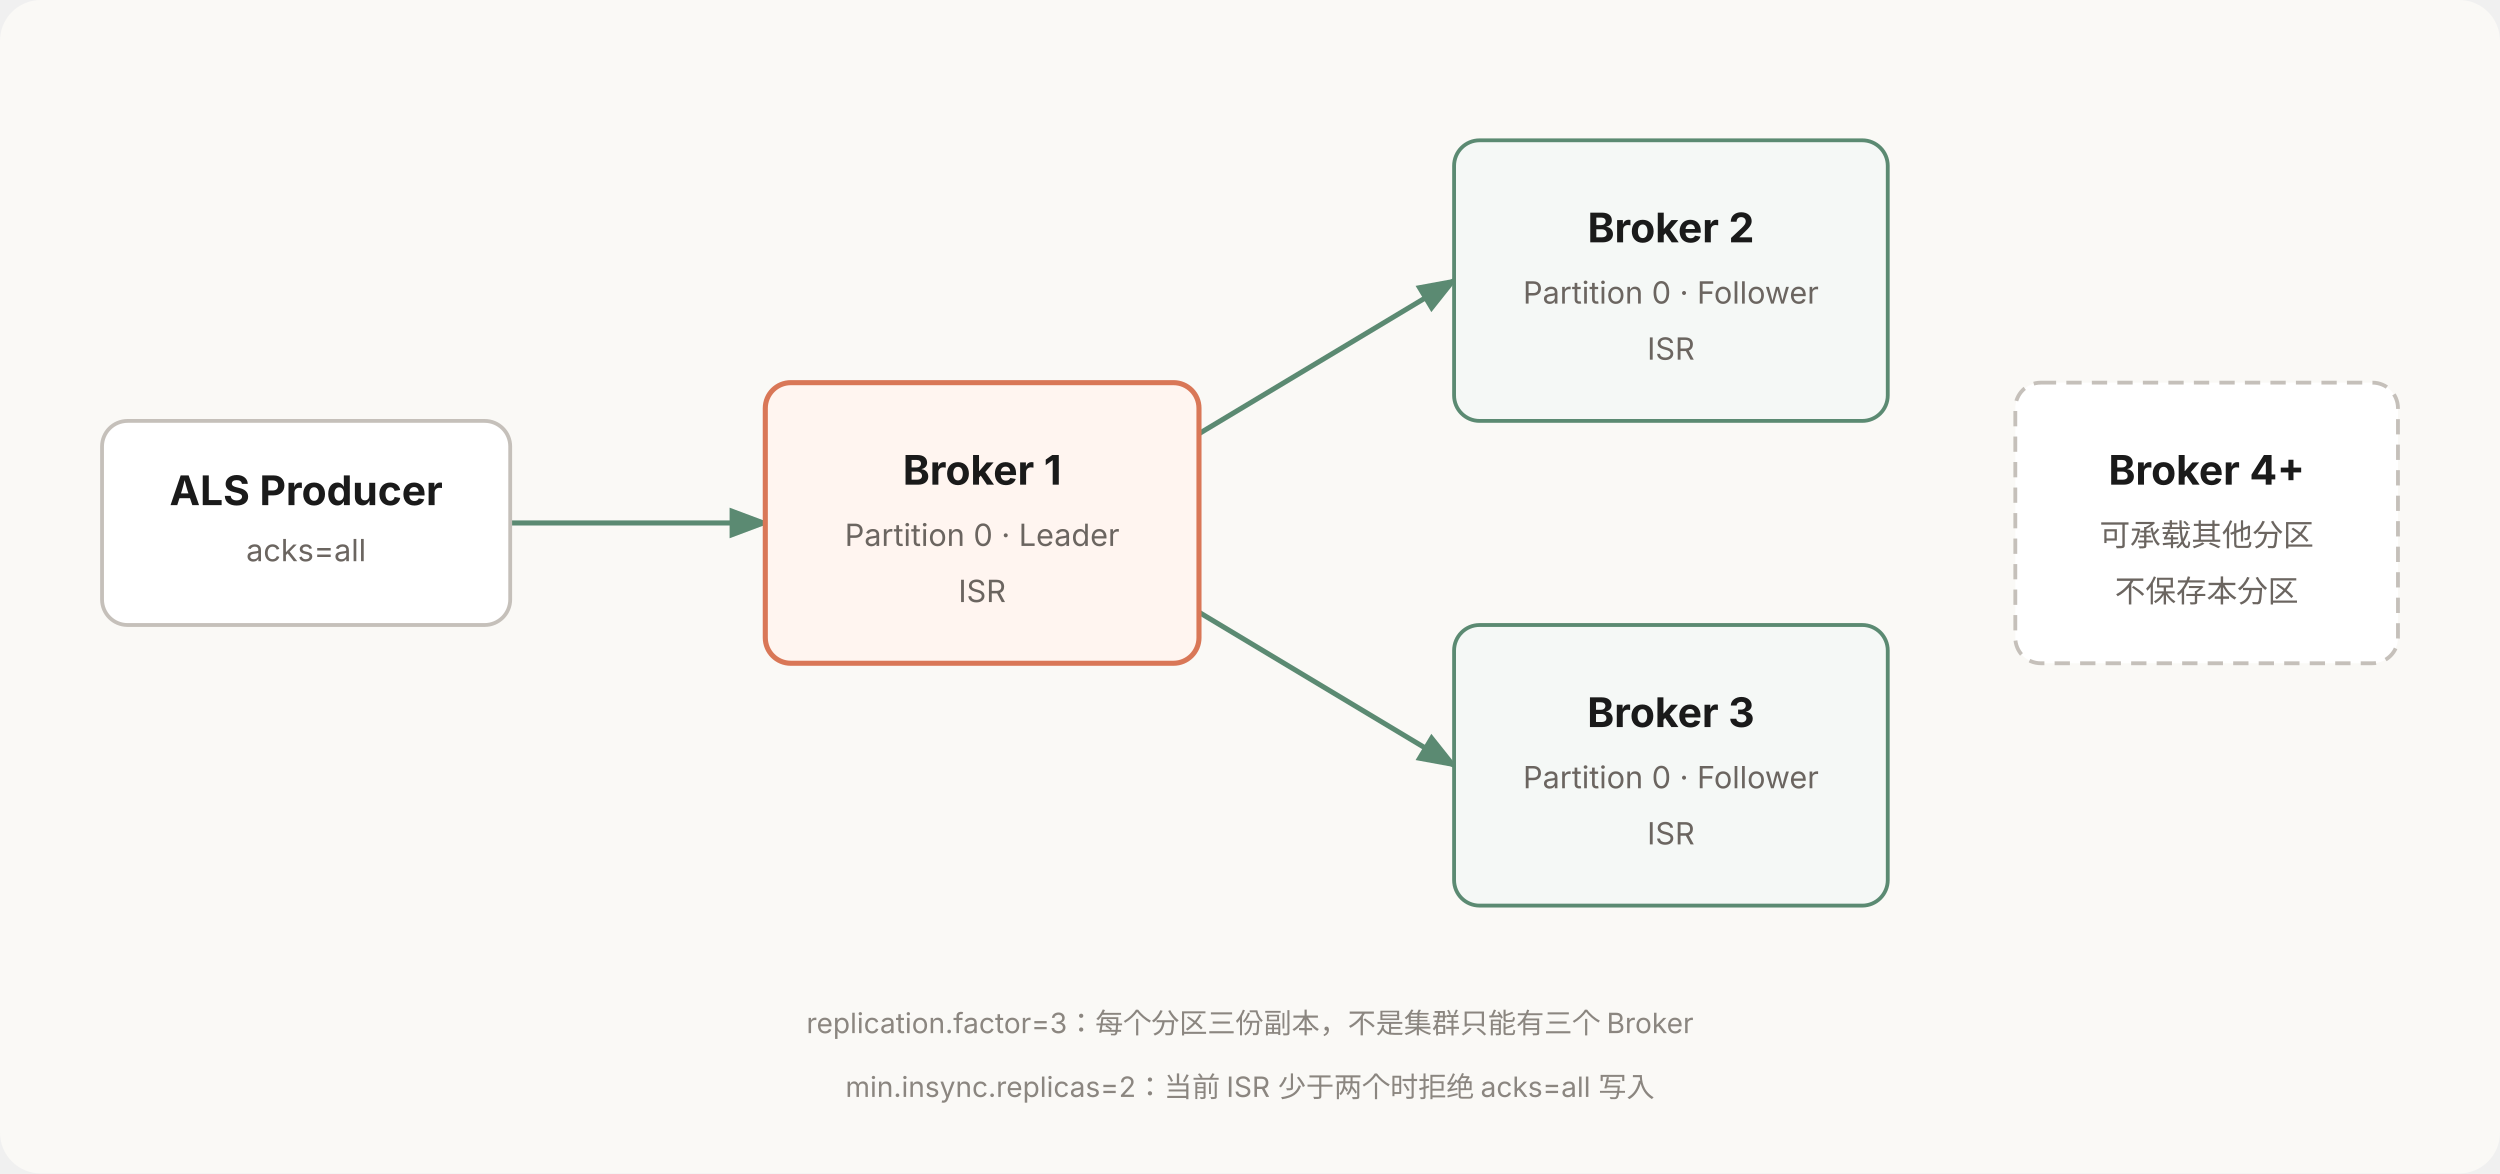
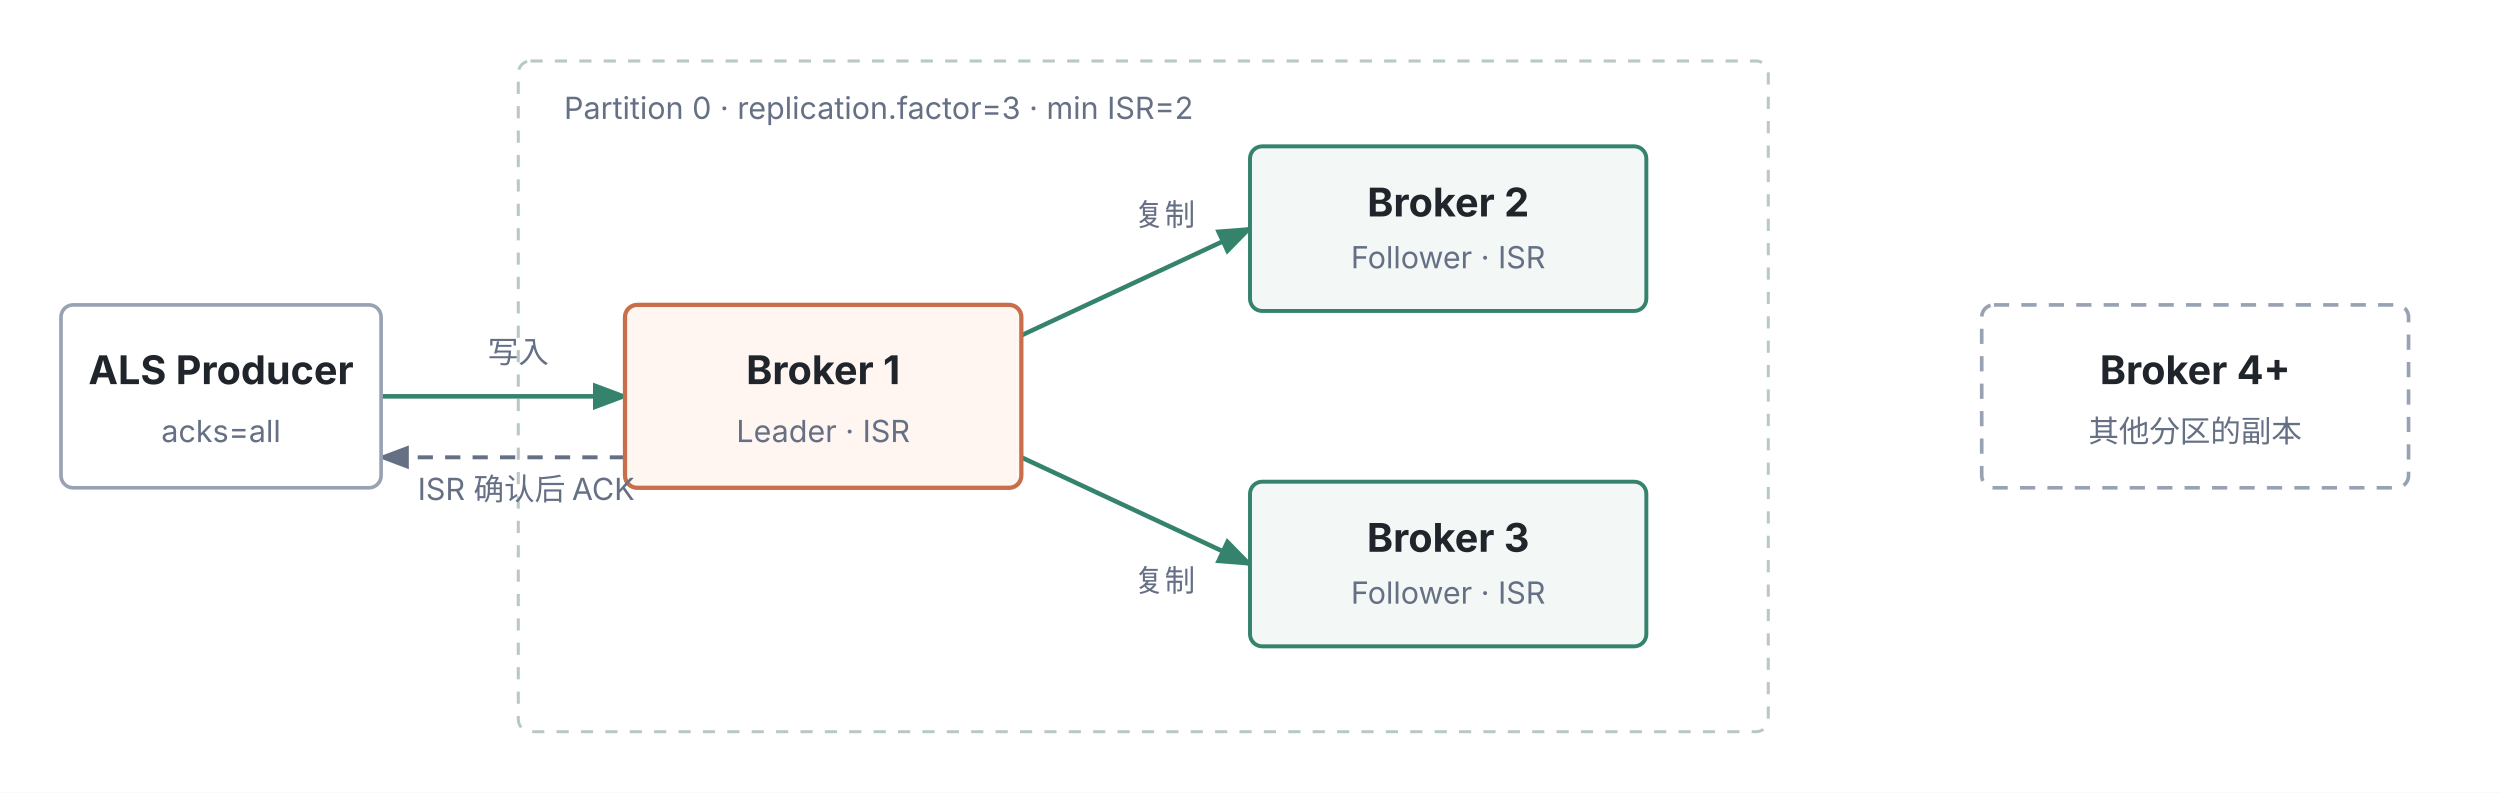
- <svg xmlns="http://www.w3.org/2000/svg" viewBox="0 0 980 460" role="img" aria-labelledby="title desc">
+ <svg xmlns="http://www.w3.org/2000/svg" viewBox="0 0 820 260" role="img" aria-labelledby="title desc">
  <defs>
    <marker id="arrow" markerWidth="8" markerHeight="6" refX="7" refY="3" orient="auto">
-       <path d="M0 0L8 3L0 6Z" fill="#5B8A72" />
+       <path d="M0 0L8 3L0 6Z" fill="#35836D" />
    </marker>
-     <style>text{font-family:Inter,-apple-system,BlinkMacSystemFont,"Segoe UI",sans-serif;fill:#1A1A1A}.label{font-size:16px;font-weight:650}.sub{font-size:12px;fill:#6B6560}.note{font-size:11px;fill:#8B8680}.node{fill:#FFF;stroke:#C5C0BA;stroke-width:1.5}.leader{fill:#FFF5F0;stroke:#D97757;stroke-width:2}.isr{fill:#F5F8F6;stroke:#5B8A72;stroke-width:1.5}.line{fill:none;stroke:#5B8A72;stroke-width:2}</style>
+     <marker id="back" markerWidth="8" markerHeight="6" refX="7" refY="3" orient="auto">
+       <path d="M0 0L8 3L0 6Z" fill="#667085" />
+     </marker>
+     <style>text{font-family:Inter,-apple-system,BlinkMacSystemFont,"Segoe UI",sans-serif;fill:#20252B}.label{font-size:13px;font-weight:650}.sub{font-size:10px;fill:#667085}.node{fill:#FFF;stroke:#98A2B3;stroke-width:1.2}.leader{fill:#FFF6F2;stroke:#C96E4B;stroke-width:1.4}.isr{fill:#F3F8F6;stroke:#35836D;stroke-width:1.3}.optional{fill:#FFF;stroke:#98A2B3;stroke-width:1.2;stroke-dasharray:5 4}.line{fill:none;stroke:#35836D;stroke-width:1.5}.ack{fill:none;stroke:#667085;stroke-width:1.3;stroke-dasharray:5 4}.group{fill:none;stroke:#B8C8C2;stroke-width:1;stroke-dasharray:4 4}</style>
  </defs>
-   <rect width="980" height="460" rx="16" fill="#FAF9F6" />
-   <line class="line" x1="200" y1="205" x2="300" y2="205" marker-end="url(#arrow)" />
-   <line class="line" x1="470" y1="170" x2="570" y2="110" marker-end="url(#arrow)" />
-   <line class="line" x1="470" y1="240" x2="570" y2="300" marker-end="url(#arrow)" />
-   <rect class="node" x="40" y="165" width="160" height="80" rx="10" />
-   <text class="label" x="120" y="198" text-anchor="middle">ALS Producer</text>
-   <text class="sub" x="120" y="220" text-anchor="middle">acks=all</text>
-   <rect class="leader" x="300" y="150" width="170" height="110" rx="10" />
-   <text class="label" x="385" y="190" text-anchor="middle">Broker 1</text>
-   <text class="sub" x="385" y="214" text-anchor="middle">Partition 0 · Leader</text>
-   <text class="sub" x="385" y="236" text-anchor="middle">ISR</text>
-   <rect class="isr" x="570" y="55" width="170" height="110" rx="10" />
-   <text class="label" x="655" y="95" text-anchor="middle">Broker 2</text>
-   <text class="sub" x="655" y="119" text-anchor="middle">Partition 0 · Follower</text>
-   <text class="sub" x="655" y="141" text-anchor="middle">ISR</text>
-   <rect class="isr" x="570" y="245" width="170" height="110" rx="10" />
-   <text class="label" x="655" y="285" text-anchor="middle">Broker 3</text>
-   <text class="sub" x="655" y="309" text-anchor="middle">Partition 0 · Follower</text>
-   <text class="sub" x="655" y="331" text-anchor="middle">ISR</text>
-   <rect class="node" x="790" y="150" width="150" height="110" rx="10" stroke-dasharray="6 4" />
-   <text class="label" x="865" y="190" text-anchor="middle">Broker 4+</text>
-   <text class="sub" x="865" y="214" text-anchor="middle">可承载其他分区</text>
-   <text class="sub" x="865" y="236" text-anchor="middle">不保存本分区</text>
-   <text class="note" x="490" y="405" text-anchor="middle">replication.factor=3：每个分区三份副本，不是集群只能有三个 Broker</text>
-   <text class="note" x="490" y="430" text-anchor="middle">min.insync.replicas=2：当前 ISR 少于两个时拒绝 acks=all 写入</text>
+   <rect width="820" height="260" fill="#FFF" />
+   <rect class="group" x="170" y="20" width="410" height="220" rx="4" />
+   <text class="sub" x="185" y="39">Partition 0 · replication.factor=3 · min ISR=2</text>
+   <line class="line" x1="125" y1="130" x2="205" y2="130" marker-end="url(#arrow)" />
+   <line class="line" x1="335" y1="110" x2="410" y2="75" marker-end="url(#arrow)" />
+   <line class="line" x1="335" y1="150" x2="410" y2="185" marker-end="url(#arrow)" />
+   <line class="ack" x1="205" y1="150" x2="125" y2="150" marker-end="url(#back)" />
+   <rect class="node" x="20" y="100" width="105" height="60" rx="4" />
+   <text class="label" x="72.5" y="126" text-anchor="middle">ALS Producer</text>
+   <text class="sub" x="72.5" y="145" text-anchor="middle">acks=all</text>
+   <rect class="leader" x="205" y="100" width="130" height="60" rx="4" />
+   <text class="label" x="270" y="126" text-anchor="middle">Broker 1</text>
+   <text class="sub" x="270" y="145" text-anchor="middle">Leader · ISR</text>
+   <rect class="isr" x="410" y="48" width="130" height="54" rx="4" />
+   <text class="label" x="475" y="71" text-anchor="middle">Broker 2</text>
+   <text class="sub" x="475" y="88" text-anchor="middle">Follower · ISR</text>
+   <rect class="isr" x="410" y="158" width="130" height="54" rx="4" />
+   <text class="label" x="475" y="181" text-anchor="middle">Broker 3</text>
+   <text class="sub" x="475" y="198" text-anchor="middle">Follower · ISR</text>
+   <rect class="optional" x="650" y="100" width="140" height="60" rx="4" />
+   <text class="label" x="720" y="126" text-anchor="middle">Broker 4+</text>
+   <text class="sub" x="720" y="145" text-anchor="middle">其他分区的副本</text>
+   <text class="sub" x="160" y="119">写入</text>
+   <text class="sub" x="372" y="74">复制</text>
+   <text class="sub" x="372" y="194">复制</text>
+   <text class="sub" x="137" y="164">ISR 确认后 ACK</text>
</svg>
